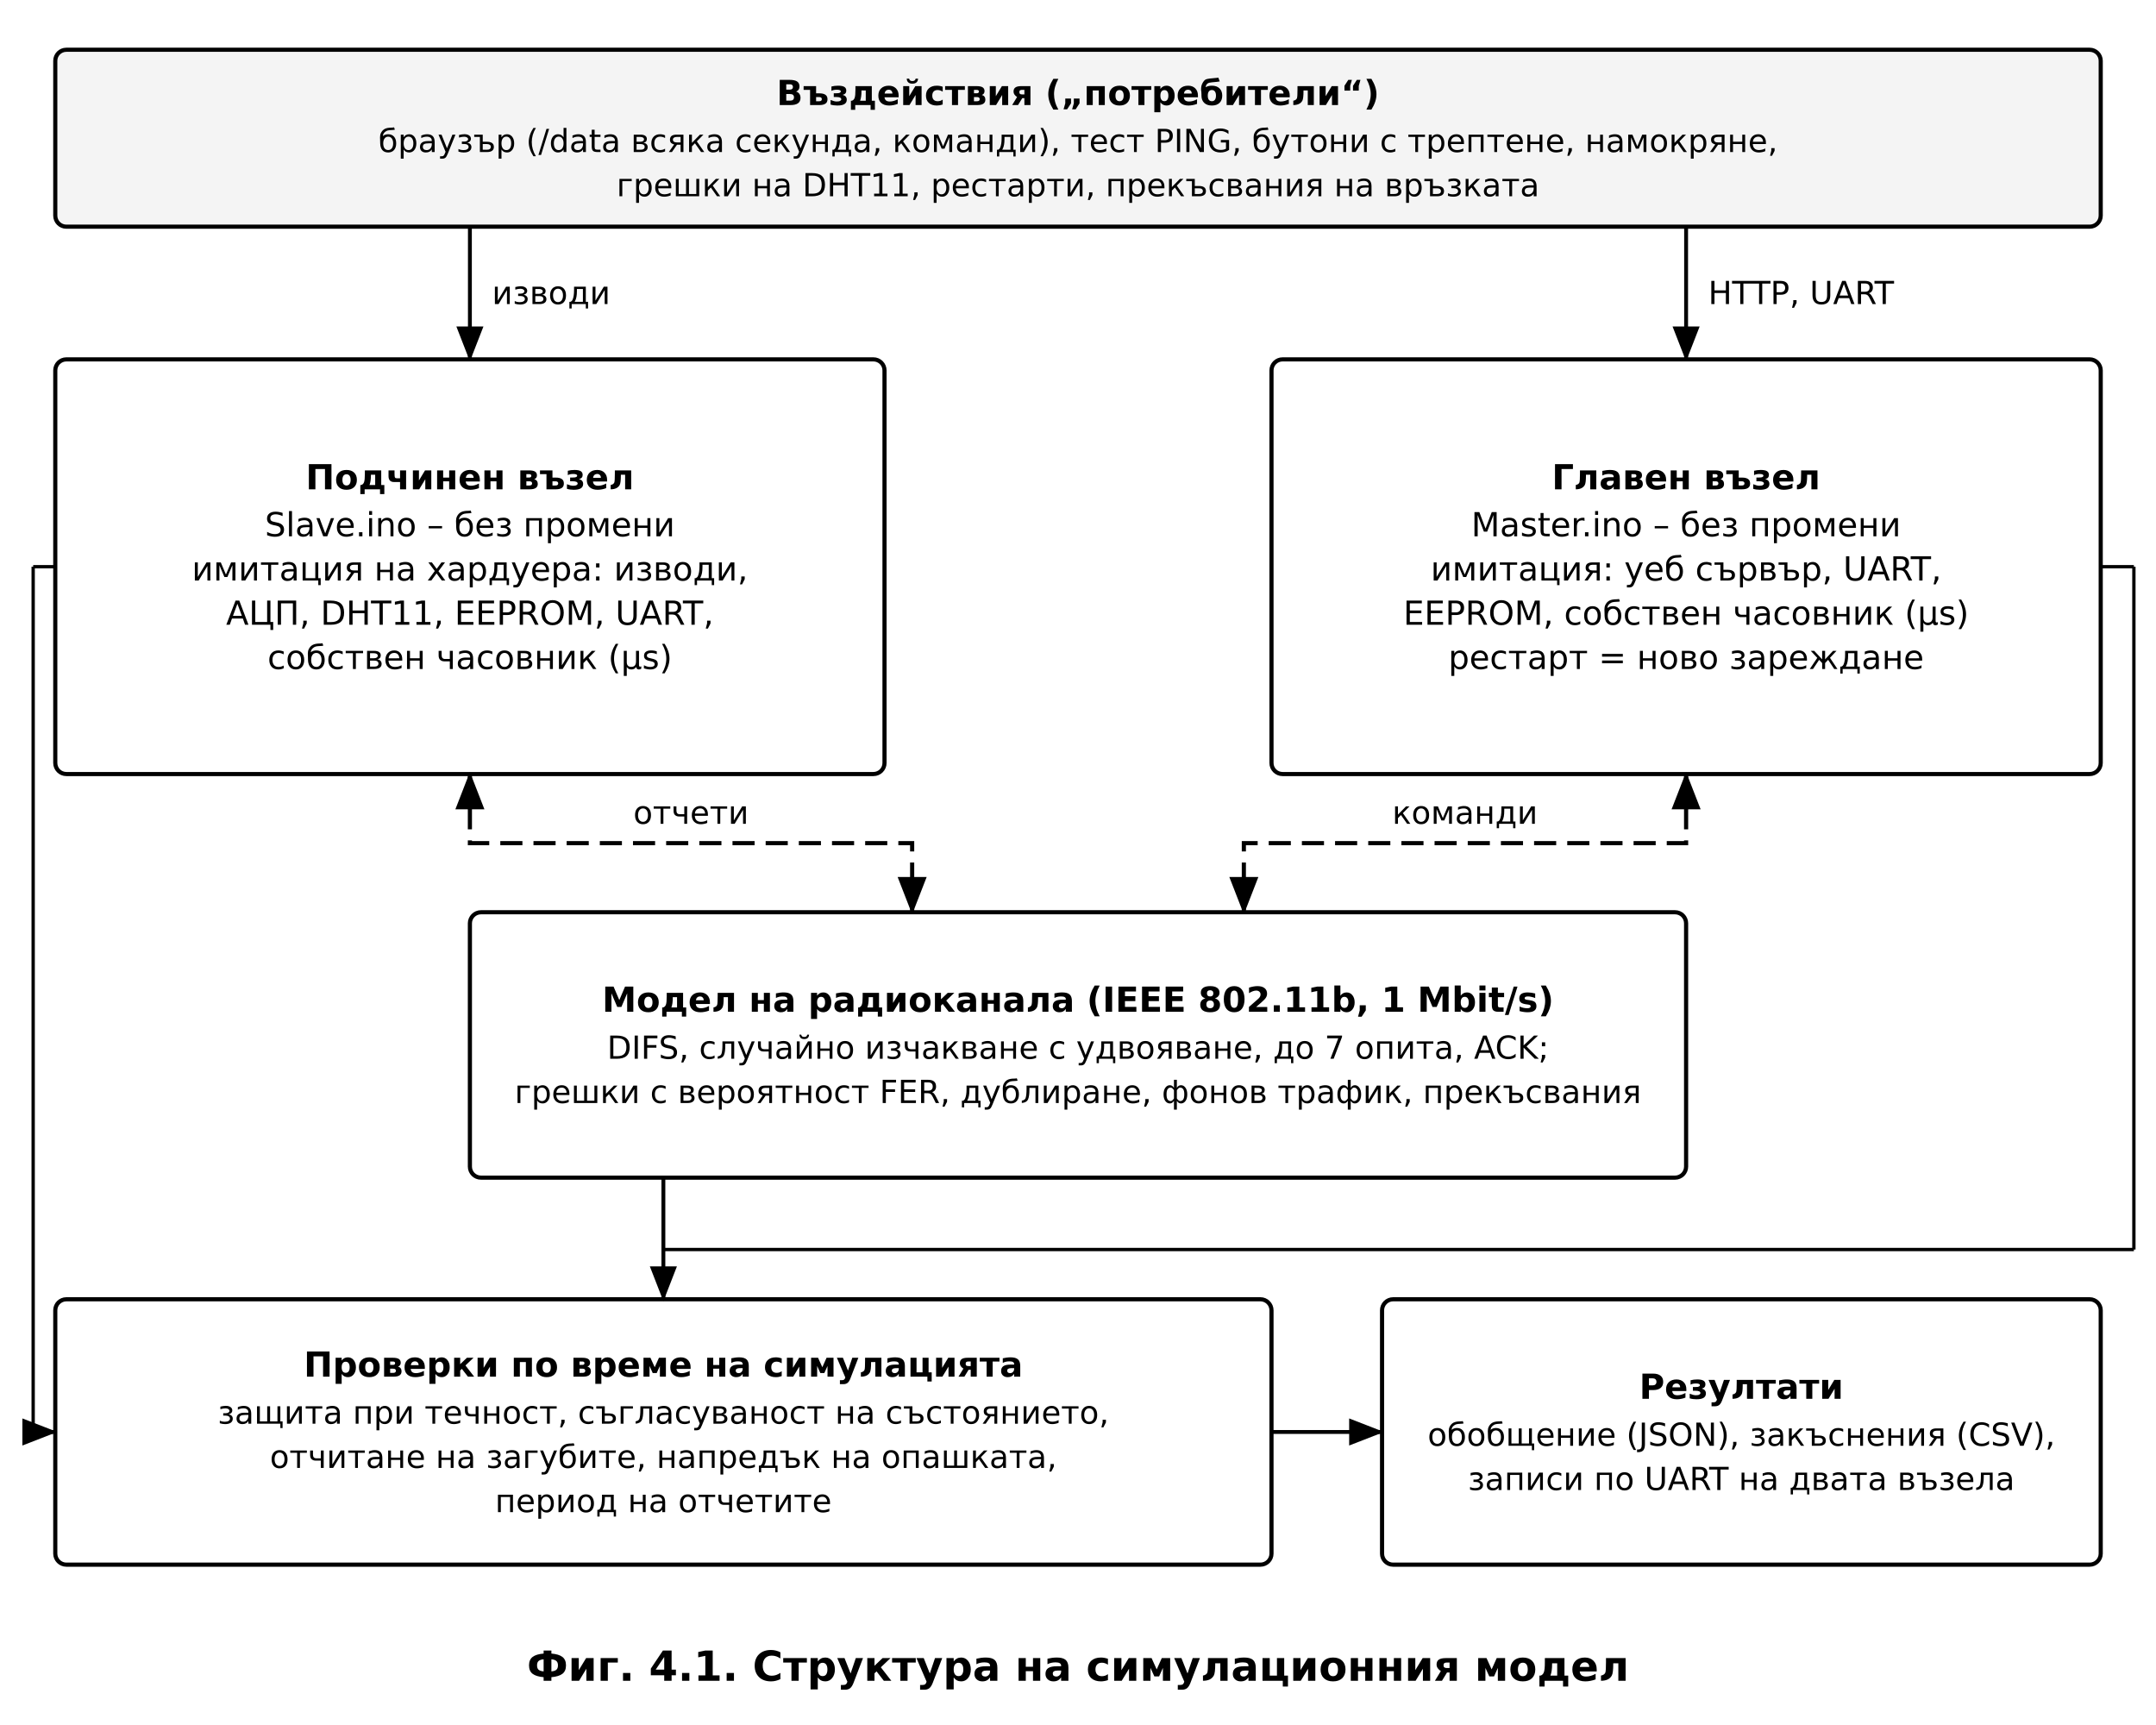
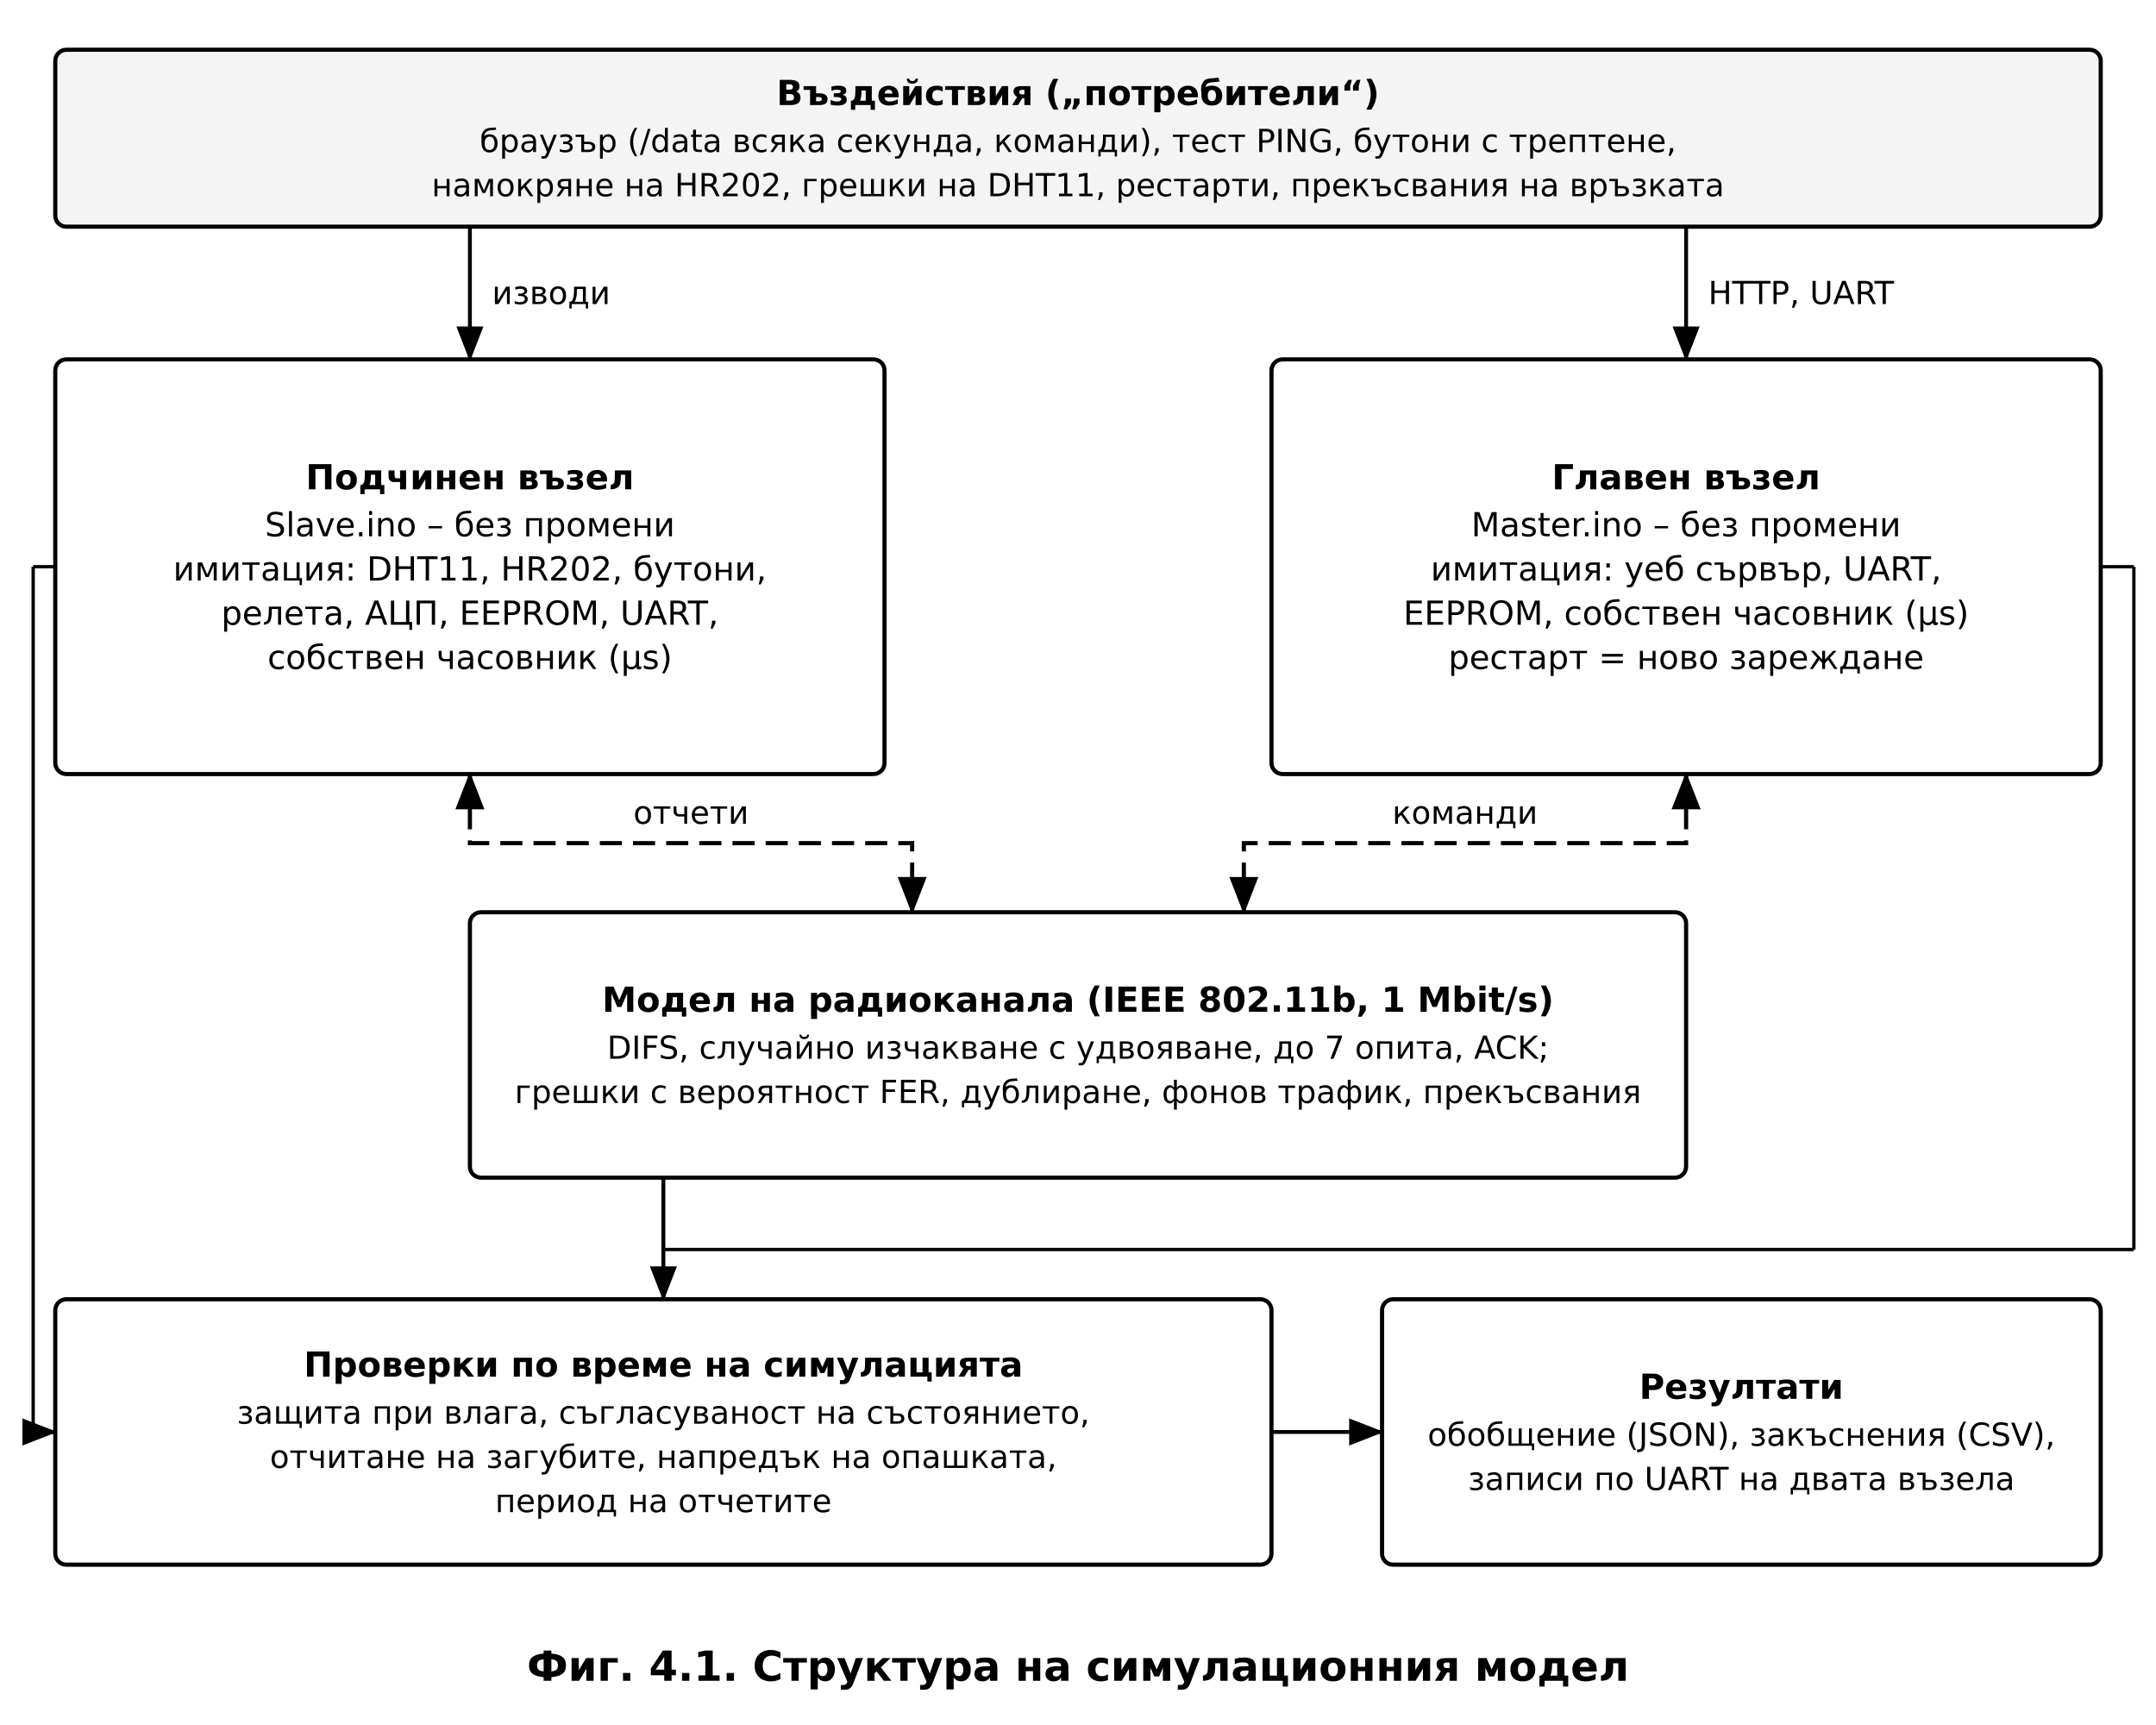
<svg xmlns="http://www.w3.org/2000/svg" width="780" height="624" viewBox="0 0 780 624">
  <defs>
    <marker id="a" markerWidth="9" markerHeight="7" refX="8.5" refY="3.5" orient="auto">
      <polygon points="0 0, 9 3.5, 0 7" fill="#000" />
    </marker>
    <marker id="as" markerWidth="9" markerHeight="7" refX="0.5" refY="3.5" orient="auto">
      <polygon points="9 0, 0 3.5, 9 7" fill="#000" />
    </marker>
  </defs>
  <rect width="780" height="624" fill="#fff" />
  <rect x="20" y="18" width="740" height="64" rx="4" fill="#f4f4f4" stroke="#000" stroke-width="1.5" />
  <text x="390.0" y="38.0" font-family="DejaVu Sans, Liberation Sans, Arial, sans-serif" font-size="12.5" font-weight="bold" font-style="normal" text-anchor="middle" fill="#000">Въздействия („потребители“)</text>
-   <text x="390.0" y="55.0" font-family="DejaVu Sans, Liberation Sans, Arial, sans-serif" font-size="11.5" font-weight="normal" font-style="normal" text-anchor="middle" fill="#000">браузър (/data всяка секунда, команди), тест PING, бутони с трептене, намокряне,</text>
-   <text x="390.0" y="71.0" font-family="DejaVu Sans, Liberation Sans, Arial, sans-serif" font-size="11.5" font-weight="normal" font-style="normal" text-anchor="middle" fill="#000">грешки на DHT11, рестарти, прекъсвания на връзката</text>
+   <text x="390.0" y="55.0" font-family="DejaVu Sans, Liberation Sans, Arial, sans-serif" font-size="11.5" font-weight="normal" font-style="normal" text-anchor="middle" fill="#000">браузър (/data всяка секунда, команди), тест PING, бутони с трептене,</text>
+   <text x="390.0" y="71.0" font-family="DejaVu Sans, Liberation Sans, Arial, sans-serif" font-size="11.5" font-weight="normal" font-style="normal" text-anchor="middle" fill="#000">намокряне на HR202, грешки на DHT11, рестарти, прекъсвания на връзката</text>
  <rect x="20" y="130" width="300" height="150" rx="4" fill="#fff" stroke="#000" stroke-width="1.5" />
  <text x="170.0" y="177.0" font-family="DejaVu Sans, Liberation Sans, Arial, sans-serif" font-size="12.5" font-weight="bold" font-style="normal" text-anchor="middle" fill="#000">Подчинен възел</text>
  <text x="170.0" y="194.0" font-family="DejaVu Sans, Liberation Sans, Arial, sans-serif" font-size="12" font-weight="normal" font-style="normal" text-anchor="middle" fill="#000">Slave.ino – без промени</text>
-   <text x="170.0" y="210.0" font-family="DejaVu Sans, Liberation Sans, Arial, sans-serif" font-size="12" font-weight="normal" font-style="normal" text-anchor="middle" fill="#000">имитация на хардуера: изводи,</text>
-   <text x="170.0" y="226.0" font-family="DejaVu Sans, Liberation Sans, Arial, sans-serif" font-size="12" font-weight="normal" font-style="normal" text-anchor="middle" fill="#000">АЦП, DHT11, EEPROM, UART,</text>
+   <text x="170.0" y="210.0" font-family="DejaVu Sans, Liberation Sans, Arial, sans-serif" font-size="12" font-weight="normal" font-style="normal" text-anchor="middle" fill="#000">имитация: DHT11, HR202, бутони,</text>
+   <text x="170.0" y="226.0" font-family="DejaVu Sans, Liberation Sans, Arial, sans-serif" font-size="12" font-weight="normal" font-style="normal" text-anchor="middle" fill="#000">релета, АЦП, EEPROM, UART,</text>
  <text x="170.0" y="242.0" font-family="DejaVu Sans, Liberation Sans, Arial, sans-serif" font-size="12" font-weight="normal" font-style="normal" text-anchor="middle" fill="#000">собствен часовник (µs)</text>
  <rect x="460" y="130" width="300" height="150" rx="4" fill="#fff" stroke="#000" stroke-width="1.5" />
  <text x="610.0" y="177.0" font-family="DejaVu Sans, Liberation Sans, Arial, sans-serif" font-size="12.5" font-weight="bold" font-style="normal" text-anchor="middle" fill="#000">Главен възел</text>
  <text x="610.0" y="194.0" font-family="DejaVu Sans, Liberation Sans, Arial, sans-serif" font-size="12" font-weight="normal" font-style="normal" text-anchor="middle" fill="#000">Master.ino – без промени</text>
  <text x="610.0" y="210.0" font-family="DejaVu Sans, Liberation Sans, Arial, sans-serif" font-size="12" font-weight="normal" font-style="normal" text-anchor="middle" fill="#000">имитация: уеб сървър, UART,</text>
  <text x="610.0" y="226.0" font-family="DejaVu Sans, Liberation Sans, Arial, sans-serif" font-size="12" font-weight="normal" font-style="normal" text-anchor="middle" fill="#000">EEPROM, собствен часовник (µs)</text>
  <text x="610.0" y="242.0" font-family="DejaVu Sans, Liberation Sans, Arial, sans-serif" font-size="12" font-weight="normal" font-style="normal" text-anchor="middle" fill="#000">рестарт = ново зареждане</text>
  <polyline points="170,82 170,130" fill="none" stroke="#000" stroke-width="1.4" marker-end="url(#a)" />
  <text x="178" y="110" font-family="DejaVu Sans, Liberation Sans, Arial, sans-serif" font-size="11.5" font-weight="normal" font-style="normal" text-anchor="start" fill="#000">изводи</text>
  <polyline points="610,82 610,130" fill="none" stroke="#000" stroke-width="1.4" marker-end="url(#a)" />
  <text x="618" y="110" font-family="DejaVu Sans, Liberation Sans, Arial, sans-serif" font-size="11.5" font-weight="normal" font-style="normal" text-anchor="start" fill="#000">HTTP, UART</text>
  <rect x="170" y="330" width="440" height="96" rx="4" fill="#fff" stroke="#000" stroke-width="1.5" />
  <text x="390.0" y="366.0" font-family="DejaVu Sans, Liberation Sans, Arial, sans-serif" font-size="12.5" font-weight="bold" font-style="normal" text-anchor="middle" fill="#000">Модел на радиоканала (IEEE 802.11b, 1 Mbit/s)</text>
  <text x="390.0" y="383.0" font-family="DejaVu Sans, Liberation Sans, Arial, sans-serif" font-size="11.5" font-weight="normal" font-style="normal" text-anchor="middle" fill="#000">DIFS, случайно изчакване с удвояване, до 7 опита, ACK;</text>
  <text x="390.0" y="399.0" font-family="DejaVu Sans, Liberation Sans, Arial, sans-serif" font-size="11.5" font-weight="normal" font-style="normal" text-anchor="middle" fill="#000">грешки с вероятност FER, дублиране, фонов трафик, прекъсвания</text>
  <polyline points="170,280 170,305 330,305 330,330" fill="none" stroke="#000" stroke-width="1.5" stroke-dasharray="8 4" marker-end="url(#a)" marker-start="url(#as)" />
  <polyline points="610,280 610,305 450,305 450,330" fill="none" stroke="#000" stroke-width="1.5" stroke-dasharray="8 4" marker-end="url(#a)" marker-start="url(#as)" />
  <text x="250" y="298" font-family="DejaVu Sans, Liberation Sans, Arial, sans-serif" font-size="11.5" font-weight="normal" font-style="normal" text-anchor="middle" fill="#000">отчети</text>
  <text x="530" y="298" font-family="DejaVu Sans, Liberation Sans, Arial, sans-serif" font-size="11.5" font-weight="normal" font-style="normal" text-anchor="middle" fill="#000">команди</text>
  <rect x="20" y="470" width="440" height="96" rx="4" fill="#fff" stroke="#000" stroke-width="1.5" />
  <text x="240.0" y="498.0" font-family="DejaVu Sans, Liberation Sans, Arial, sans-serif" font-size="12.5" font-weight="bold" font-style="normal" text-anchor="middle" fill="#000">Проверки по време на симулацията</text>
-   <text x="240.0" y="515.0" font-family="DejaVu Sans, Liberation Sans, Arial, sans-serif" font-size="11.5" font-weight="normal" font-style="normal" text-anchor="middle" fill="#000">защита при течност, съгласуваност на състоянието,</text>
+   <text x="240.0" y="515.0" font-family="DejaVu Sans, Liberation Sans, Arial, sans-serif" font-size="11.5" font-weight="normal" font-style="normal" text-anchor="middle" fill="#000">защита при влага, съгласуваност на състоянието,</text>
  <text x="240.0" y="531.0" font-family="DejaVu Sans, Liberation Sans, Arial, sans-serif" font-size="11.5" font-weight="normal" font-style="normal" text-anchor="middle" fill="#000">отчитане на загубите, напредък на опашката,</text>
  <text x="240.0" y="547.0" font-family="DejaVu Sans, Liberation Sans, Arial, sans-serif" font-size="11.5" font-weight="normal" font-style="normal" text-anchor="middle" fill="#000">период на отчетите</text>
  <rect x="500" y="470" width="260" height="96" rx="4" fill="#fff" stroke="#000" stroke-width="1.5" />
  <text x="630.0" y="506.0" font-family="DejaVu Sans, Liberation Sans, Arial, sans-serif" font-size="12.5" font-weight="bold" font-style="normal" text-anchor="middle" fill="#000">Резултати</text>
  <text x="630.0" y="523.0" font-family="DejaVu Sans, Liberation Sans, Arial, sans-serif" font-size="11.5" font-weight="normal" font-style="normal" text-anchor="middle" fill="#000">обобщение (JSON), закъснения (CSV),</text>
  <text x="630.0" y="539.0" font-family="DejaVu Sans, Liberation Sans, Arial, sans-serif" font-size="11.5" font-weight="normal" font-style="normal" text-anchor="middle" fill="#000">записи по UART на двата възела</text>
  <polyline points="240,426 240,470" fill="none" stroke="#000" stroke-width="1.4" marker-end="url(#a)" />
  <polyline points="460,518 500,518" fill="none" stroke="#000" stroke-width="1.4" marker-end="url(#a)" />
  <line x1="20" y1="205" x2="12" y2="205" stroke="#000" stroke-width="1.2" />
  <line x1="12" y1="205" x2="12" y2="518" stroke="#000" stroke-width="1.2" />
  <polyline points="12,518 20,518" fill="none" stroke="#000" stroke-width="1.4" marker-end="url(#a)" />
  <line x1="760" y1="205" x2="772" y2="205" stroke="#000" stroke-width="1.2" />
  <line x1="772" y1="205" x2="772" y2="452" stroke="#000" stroke-width="1.2" />
  <line x1="772" y1="452" x2="240" y2="452" stroke="#000" stroke-width="1.2" />
  <text x="390.0" y="608" font-family="DejaVu Sans, Liberation Sans, Arial, sans-serif" font-size="15" font-weight="bold" font-style="normal" text-anchor="middle" fill="#000">Фиг. 4.1. Структура на симулационния модел</text>
</svg>
